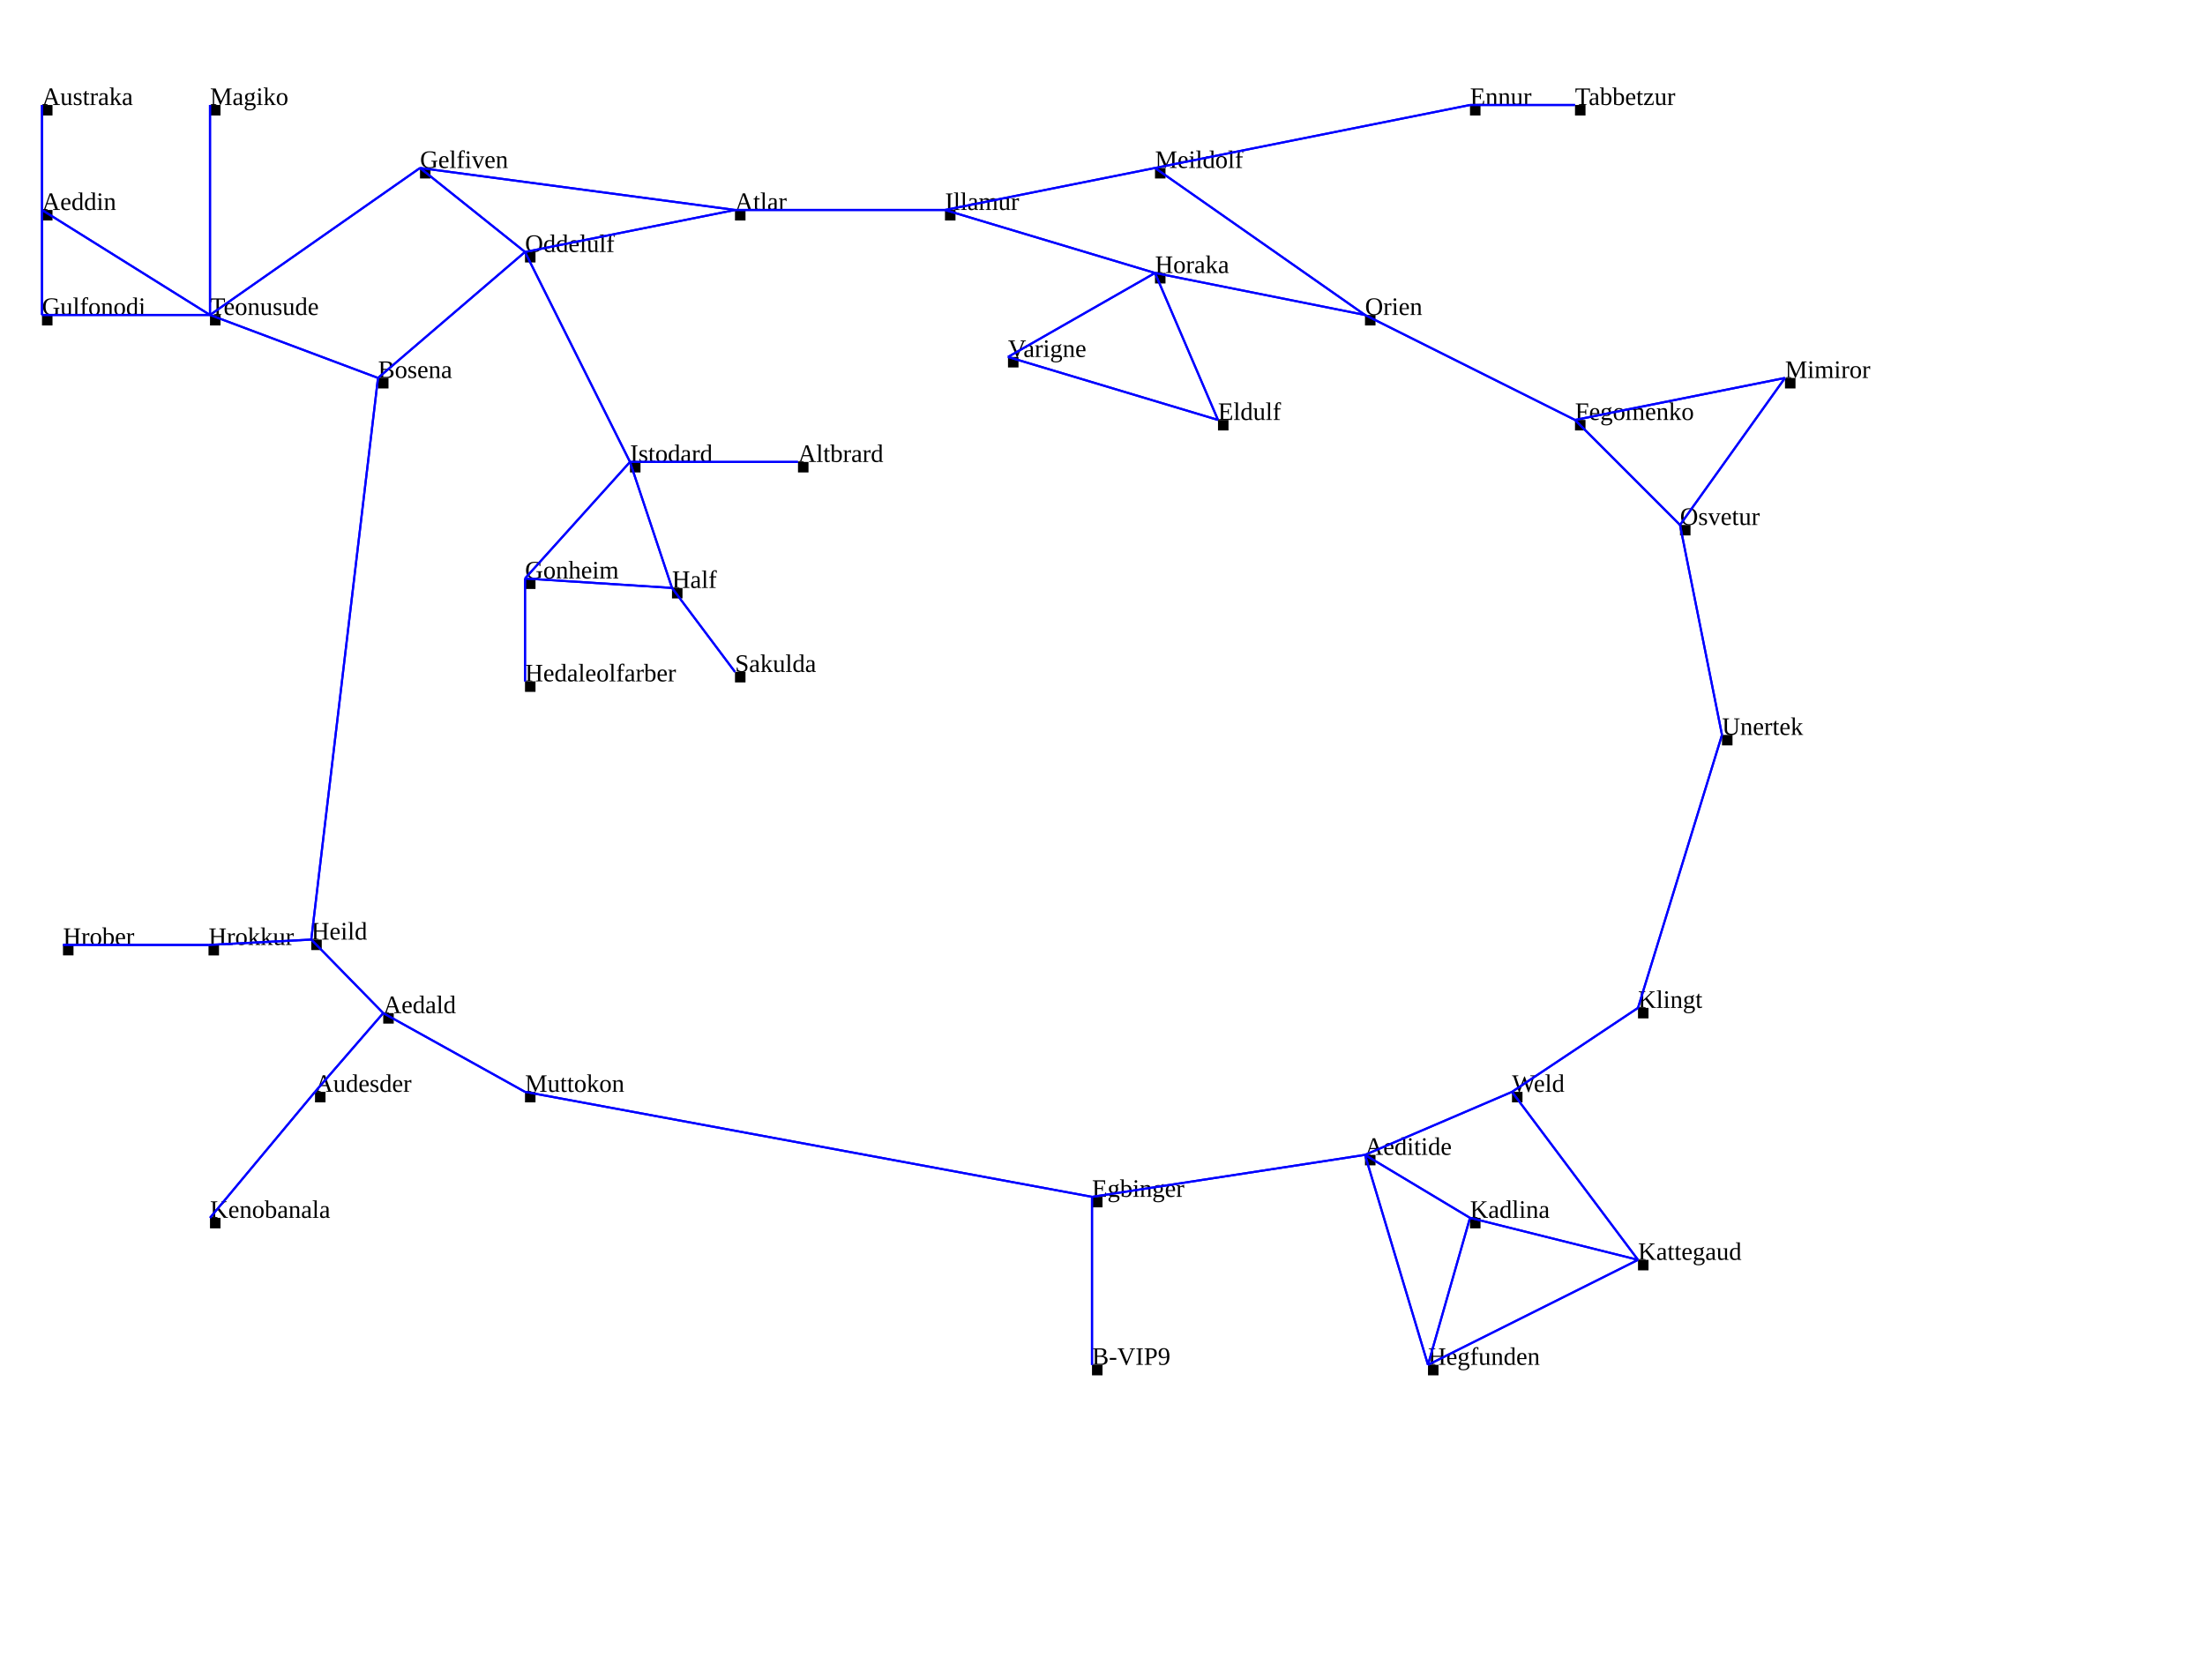
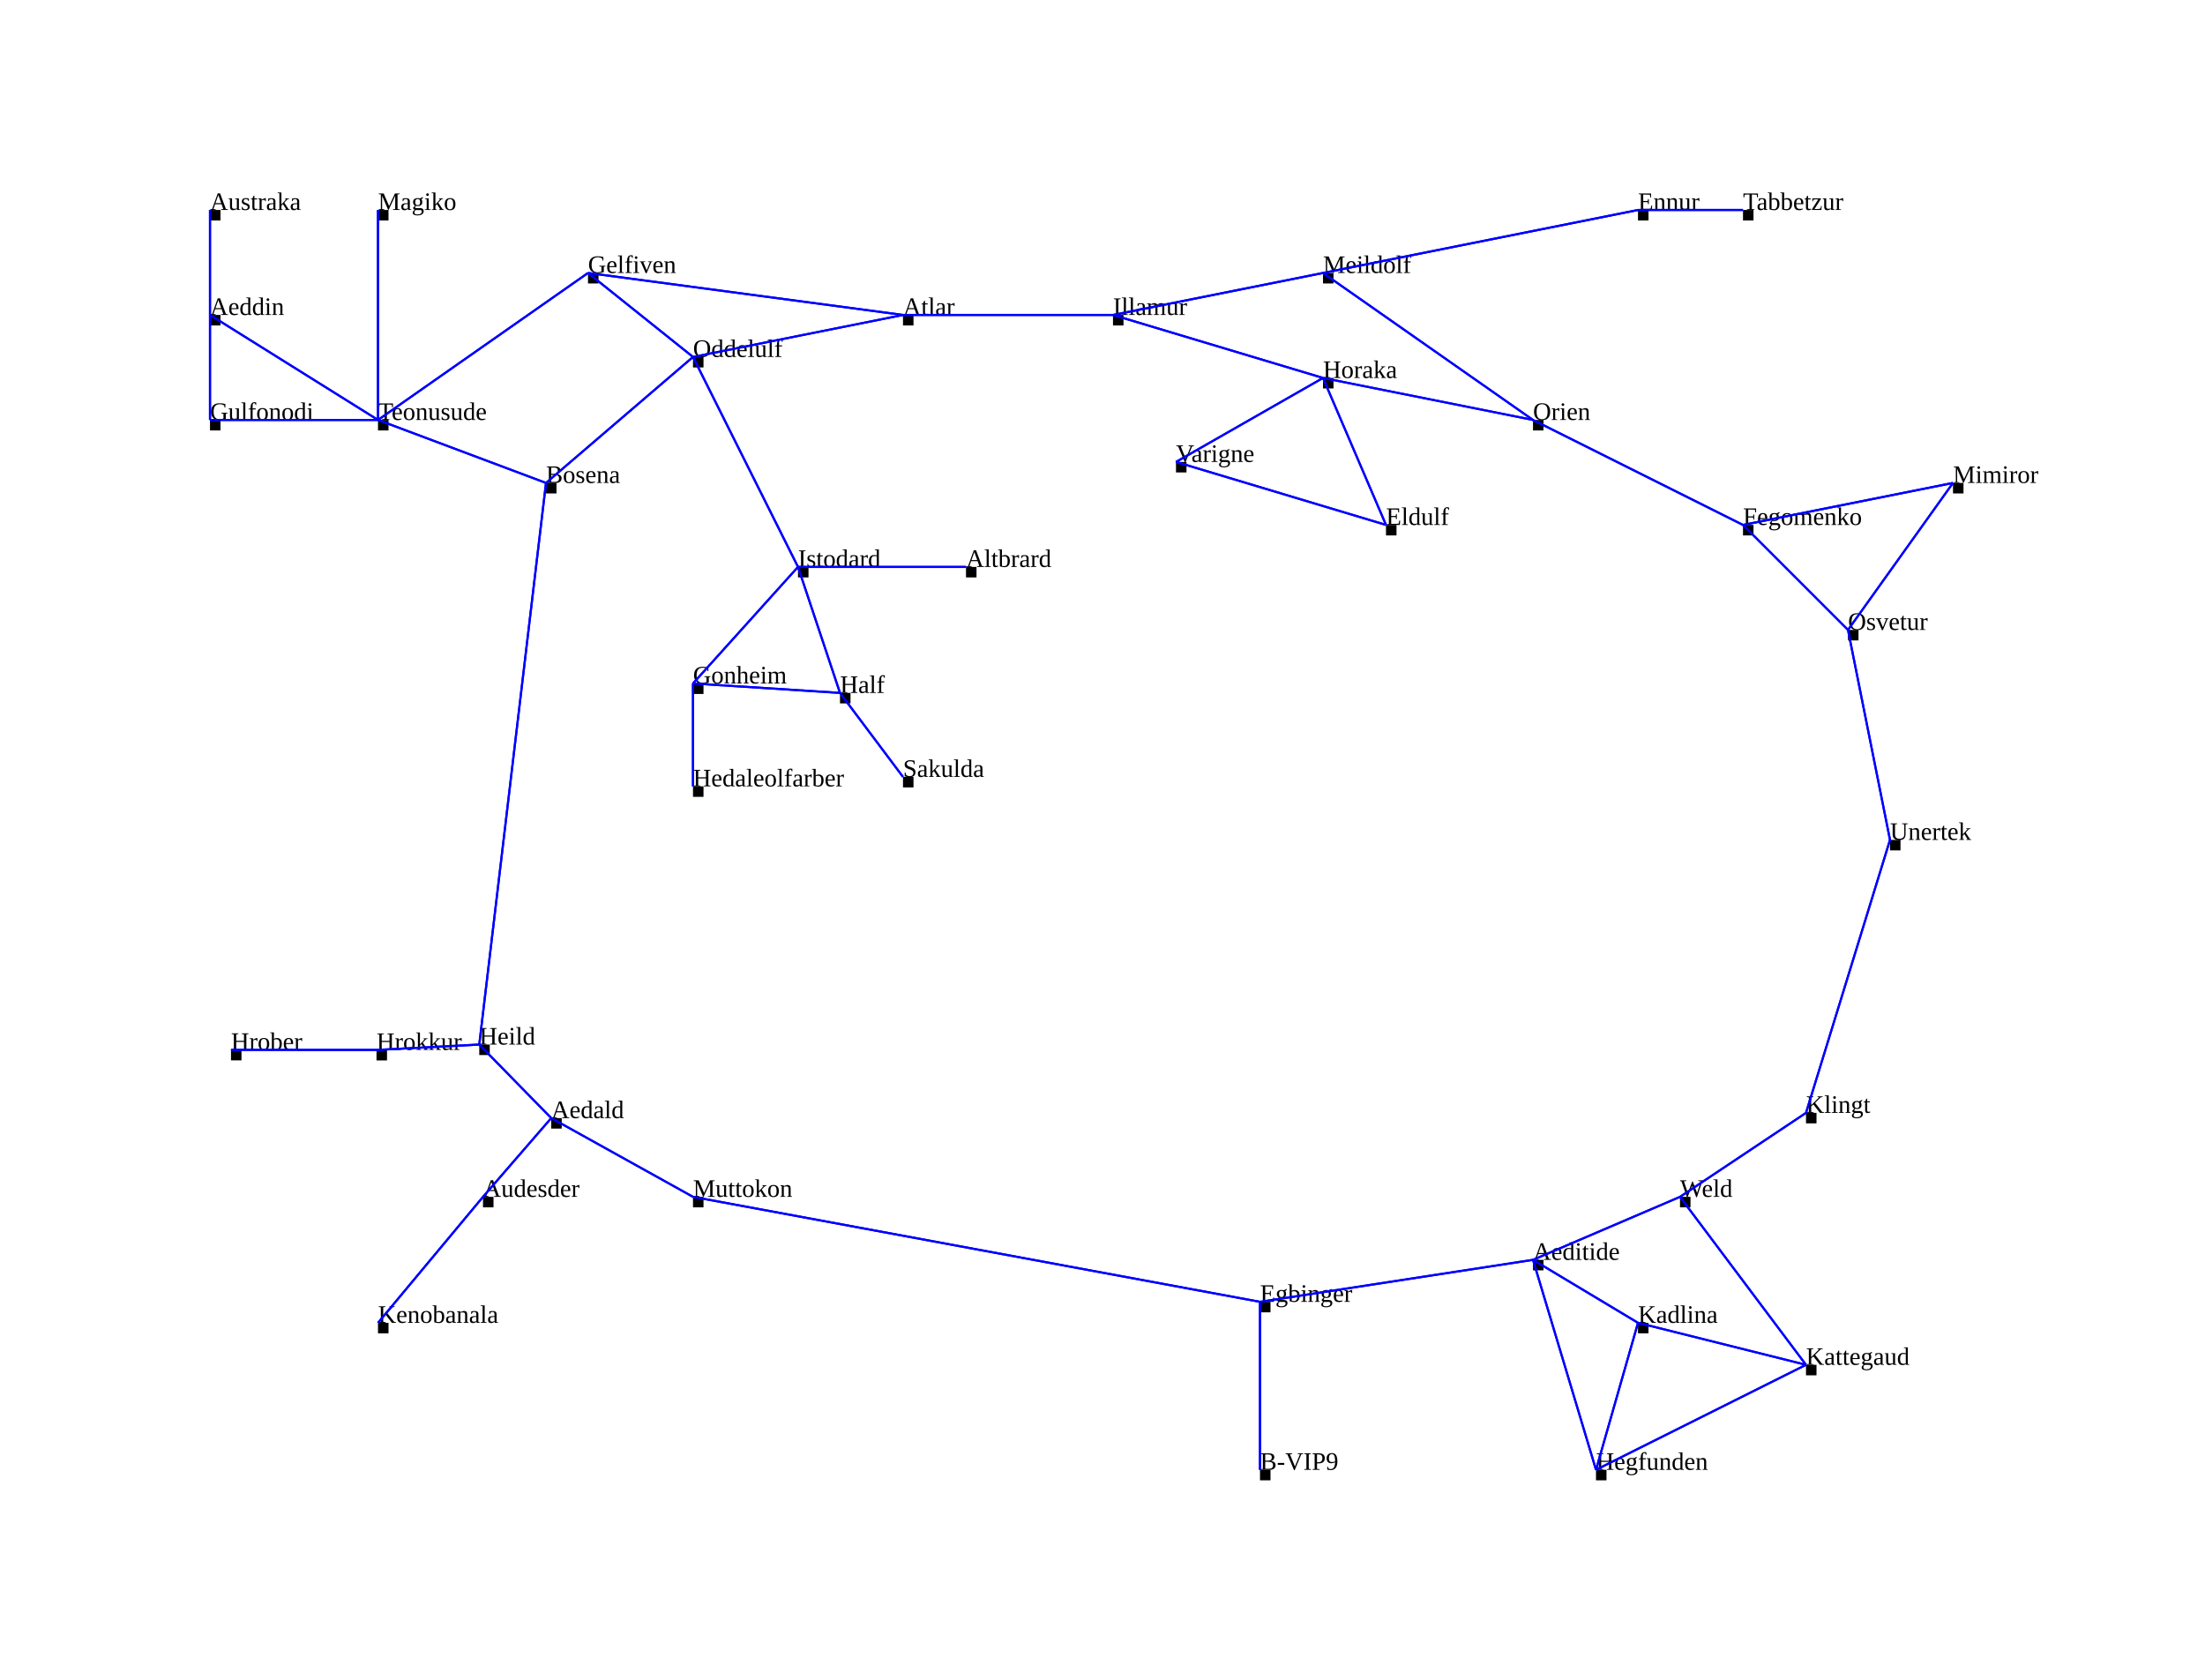
- <svg xmlns="http://www.w3.org/2000/svg" width="1050.00" id="20113" height="800.00">
-   <rect height="5.00" width="5.00" Name="Aeddin" ID="30002383" y="100.00" id="20114" Region="Molden Heath" Type="system" x="20.00" />
-   <text id="20115" x="20.00" y="100.00">Aeddin</text>
-   <rect height="5.00" width="5.00" Name="Gulfonodi" ID="30002384" y="150.00" id="20117" Region="Molden Heath" Type="system" x="20.00" />
-   <text id="20118" x="20.00" y="150.00">Gulfonodi</text>
-   <rect height="5.00" width="5.00" Name="Hrober" ID="30002392" y="450.00" id="20120" Region="Molden Heath" Type="system" x="30.00" />
-   <text id="20121" x="30.00" y="450.00">Hrober</text>
-   <rect height="5.00" width="5.00" Name="Hrokkur" ID="30002391" y="450.03" id="20123" Region="Molden Heath" Type="system" x="99.29" />
-   <text id="20124" x="99.29" y="450.03">Hrokkur</text>
-   <rect height="5.00" width="5.00" Name="Teonusude" ID="30002385" y="150.00" id="20126" Region="Molden Heath" Type="system" x="100.00" />
-   <text id="20127" x="100.00" y="150.00">Teonusude</text>
-   <rect height="5.00" width="5.00" Name="Heild" ID="30002390" y="447.47" id="20129" Region="Molden Heath" Type="system" x="148.22" />
-   <text id="20130" x="148.22" y="447.47">Heild</text>
-   <rect height="5.00" width="5.00" Name="Audesder" ID="30002395" y="520.00" id="20132" Region="Molden Heath" Type="system" x="150.00" />
-   <text id="20133" x="150.00" y="520.00">Audesder</text>
-   <rect height="5.00" width="5.00" Name="Bosena" ID="30002387" y="180.00" id="20135" Region="Molden Heath" Type="system" x="180.00" />
-   <text id="20136" x="180.00" y="180.00">Bosena</text>
-   <rect height="5.00" width="5.00" Name="Aedald" ID="30002393" y="482.49" id="20138" Region="Molden Heath" Type="system" x="182.49" />
-   <text id="20139" x="182.49" y="482.49">Aedald</text>
-   <rect height="5.00" width="5.00" Name="Gelfiven" ID="30002386" y="80.00" id="20141" Region="Molden Heath" Type="system" x="200.00" />
-   <text id="20142" x="200.00" y="80.00">Gelfiven</text>
-   <rect height="5.00" width="5.00" Name="Oddelulf" ID="30002388" y="120.00" id="20144" Region="Molden Heath" Type="system" x="250.00" />
-   <text id="20145" x="250.00" y="120.00">Oddelulf</text>
-   <rect height="5.00" width="5.00" Name="Muttokon" ID="30002394" y="520.00" id="20147" Region="Molden Heath" Type="system" x="250.00" />
-   <text id="20148" x="250.00" y="520.00">Muttokon</text>
-   <rect height="5.00" width="5.00" Name="Gonheim" ID="30002403" y="275.50" id="20150" Region="Molden Heath" Type="system" x="250.00" />
-   <text id="20151" x="250.00" y="275.50">Gonheim</text>
-   <rect height="5.00" width="5.00" Name="Hedaleolfarber" ID="30002406" y="324.50" id="20153" Region="Molden Heath" Type="system" x="250.00" />
-   <text id="20154" x="250.00" y="324.50">Hedaleolfarber</text>
-   <rect height="5.00" width="5.00" Name="Istodard" ID="30002402" y="220.00" id="20156" Region="Molden Heath" Type="system" x="300.00" />
-   <text id="20157" x="300.00" y="220.00">Istodard</text>
-   <rect height="5.00" width="5.00" Name="Half" ID="30002404" y="280.00" id="20159" Region="Molden Heath" Type="system" x="320.00" />
-   <text id="20160" x="320.00" y="280.00">Half</text>
-   <rect height="5.00" width="5.00" Name="Sakulda" ID="30002405" y="320.00" id="20162" Region="Molden Heath" Type="system" x="350.00" />
-   <text id="20163" x="350.00" y="320.00">Sakulda</text>
-   <rect height="5.00" width="5.00" Name="Atlar" ID="30002389" y="100.00" id="20165" Region="Molden Heath" Type="system" x="350.00" />
-   <text id="20166" x="350.00" y="100.00">Atlar</text>
-   <rect height="5.00" width="5.00" Name="Altbrard" ID="30002407" y="220.00" id="20168" Region="Molden Heath" Type="system" x="380.00" />
-   <text id="20169" x="380.00" y="220.00">Altbrard</text>
-   <rect height="5.00" width="5.00" Name="Illamur" ID="30002396" y="100.00" id="20171" Region="Molden Heath" Type="system" x="450.00" />
-   <text id="20172" x="450.00" y="100.00">Illamur</text>
-   <rect height="5.00" width="5.00" Name="Varigne" ID="30002400" y="170.00" id="20174" Region="Molden Heath" Type="system" x="480.00" />
-   <text id="20175" x="480.00" y="170.00">Varigne</text>
-   <rect height="5.00" width="5.00" Name="Horaka" ID="30002397" y="130.00" id="20177" Region="Molden Heath" Type="system" x="550.00" />
-   <text id="20178" x="550.00" y="130.00">Horaka</text>
-   <rect height="5.00" width="5.00" Name="Eldulf" ID="30002398" y="200.00" id="20180" Region="Molden Heath" Type="system" x="580.00" />
-   <text id="20181" x="580.00" y="200.00">Eldulf</text>
-   <rect height="5.00" width="5.00" Name="Egbinger" ID="30002420" y="570.00" id="20183" Region="Molden Heath" Type="system" x="520.00" />
-   <text id="20184" x="520.00" y="570.00">Egbinger</text>
-   <rect height="5.00" width="5.00" Name="Meildolf" ID="30002401" y="80.00" id="20186" Region="Molden Heath" Type="system" x="550.00" />
-   <text id="20187" x="550.00" y="80.00">Meildolf</text>
-   <rect height="5.00" width="5.00" Name="Orien" ID="30002399" y="150.00" id="20189" Region="Molden Heath" Type="system" x="650.00" />
-   <text id="20190" x="650.00" y="150.00">Orien</text>
-   <rect height="5.00" width="5.00" Name="Aeditide" ID="30002419" y="550.00" id="20192" Region="Molden Heath" Type="system" x="650.00" />
-   <text id="20193" x="650.00" y="550.00">Aeditide</text>
-   <rect height="5.00" width="5.00" Name="Hegfunden" ID="30002418" y="650.00" id="20195" Region="Molden Heath" Type="system" x="680.00" />
-   <text id="20196" x="680.00" y="650.00">Hegfunden</text>
-   <rect height="5.00" width="5.00" Name="Ennur" ID="30002412" y="50.00" id="20198" Region="Molden Heath" Type="system" x="700.00" />
-   <text id="20199" x="700.00" y="50.00">Ennur</text>
-   <rect height="5.00" width="5.00" Name="Kadlina" ID="30002417" y="580.00" id="20201" Region="Molden Heath" Type="system" x="700.00" />
-   <text id="20202" x="700.00" y="580.00">Kadlina</text>
-   <rect height="5.00" width="5.00" Name="Weld" ID="30002415" y="520.00" id="20204" Region="Molden Heath" Type="system" x="720.00" />
-   <text id="20205" x="720.00" y="520.00">Weld</text>
-   <rect height="5.00" width="5.00" Name="Fegomenko" ID="30002408" y="200.00" id="20207" Region="Molden Heath" Type="system" x="750.00" />
-   <text id="20208" x="750.00" y="200.00">Fegomenko</text>
-   <rect height="5.00" width="5.00" Name="Klingt" ID="30002414" y="480.00" id="20210" Region="Molden Heath" Type="system" x="780.00" />
-   <text id="20211" x="780.00" y="480.00">Klingt</text>
-   <rect height="5.00" width="5.00" Name="Kattegaud" ID="30002416" y="600.00" id="20213" Region="Molden Heath" Type="system" x="780.00" />
-   <text id="20214" x="780.00" y="600.00">Kattegaud</text>
-   <rect height="5.00" width="5.00" Name="Osvetur" ID="30002409" y="250.00" id="20216" Region="Molden Heath" Type="system" x="800.00" />
-   <text id="20217" x="800.00" y="250.00">Osvetur</text>
-   <rect height="5.00" width="5.00" Name="Unertek" ID="30002413" y="350.00" id="20219" Region="Molden Heath" Type="system" x="820.00" />
-   <text id="20220" x="820.00" y="350.00">Unertek</text>
-   <rect height="5.00" width="5.00" Name="Mimiror" ID="30002410" y="180.00" id="20222" Region="Molden Heath" Type="system" x="850.00" />
-   <text id="20223" x="850.00" y="180.00">Mimiror</text>
-   <rect height="5.00" width="5.00" Name="Austraka" ID="30002523" y="50.00" id="20225" Region="Heimatar" Type="system" x="20.00" />
-   <text id="20226" x="20.00" y="50.00">Austraka</text>
-   <rect height="5.00" width="5.00" Name="Magiko" ID="30002570" y="50.00" id="20228" Region="Heimatar" Type="system" x="100.00" />
-   <text id="20229" x="100.00" y="50.00">Magiko</text>
-   <rect height="5.00" width="5.00" Name="Kenobanala" ID="30000116" y="580.00" id="20231" Region="Derelik" Type="system" x="100.00" />
-   <text id="20232" x="100.00" y="580.00">Kenobanala</text>
-   <rect height="5.00" width="5.00" Name="B-VIP9" ID="30000970" y="650.00" id="20234" Region="Great Wildlands" Type="system" x="520.00" />
-   <text id="20235" x="520.00" y="650.00">B-VIP9</text>
-   <rect height="5.00" width="5.00" Name="Tabbetzur" ID="30003465" y="50.00" id="20237" Region="Metropolis" Type="system" x="750.00" />
-   <text id="20238" x="750.00" y="50.00">Tabbetzur</text>
-   <line y2="150.00" id="20240" y1="100.00" style="stroke:blue;fill:blue;" x1="20.00" x2="20.00" />
-   <line y2="150.00" id="20241" y1="100.00" style="stroke:blue;fill:blue;" x1="20.00" x2="100.00" />
-   <line y2="50.00" id="20242" y1="100.00" style="stroke:blue;fill:blue;" x1="20.00" x2="20.00" />
-   <line y2="100.00" id="20243" y1="150.00" style="stroke:blue;fill:blue;" x1="20.00" x2="20.00" />
-   <line y2="150.00" id="20244" y1="150.00" style="stroke:blue;fill:blue;" x1="20.00" x2="100.00" />
-   <line y2="450.03" id="20245" y1="450.00" style="stroke:blue;fill:blue;" x1="30.00" x2="99.29" />
-   <line y2="447.47" id="20246" y1="450.03" style="stroke:blue;fill:blue;" x1="99.29" x2="148.22" />
-   <line y2="450.00" id="20247" y1="450.03" style="stroke:blue;fill:blue;" x1="99.29" x2="30.00" />
-   <line y2="100.00" id="20248" y1="150.00" style="stroke:blue;fill:blue;" x1="100.00" x2="20.00" />
-   <line y2="150.00" id="20249" y1="150.00" style="stroke:blue;fill:blue;" x1="100.00" x2="20.00" />
-   <line y2="80.00" id="20250" y1="150.00" style="stroke:blue;fill:blue;" x1="100.00" x2="200.00" />
-   <line y2="180.00" id="20251" y1="150.00" style="stroke:blue;fill:blue;" x1="100.00" x2="180.00" />
-   <line y2="50.00" id="20252" y1="150.00" style="stroke:blue;fill:blue;" x1="100.00" x2="100.00" />
-   <line y2="180.00" id="20253" y1="447.47" style="stroke:blue;fill:blue;" x1="148.22" x2="180.00" />
-   <line y2="450.03" id="20254" y1="447.47" style="stroke:blue;fill:blue;" x1="148.22" x2="99.29" />
-   <line y2="482.49" id="20255" y1="447.47" style="stroke:blue;fill:blue;" x1="148.22" x2="182.49" />
-   <line y2="580.00" id="20256" y1="520.00" style="stroke:blue;fill:blue;" x1="150.00" x2="100.00" />
-   <line y2="482.49" id="20257" y1="520.00" style="stroke:blue;fill:blue;" x1="150.00" x2="182.49" />
-   <line y2="150.00" id="20258" y1="180.00" style="stroke:blue;fill:blue;" x1="180.00" x2="100.00" />
-   <line y2="120.00" id="20259" y1="180.00" style="stroke:blue;fill:blue;" x1="180.00" x2="250.00" />
-   <line y2="447.47" id="20260" y1="180.00" style="stroke:blue;fill:blue;" x1="180.00" x2="148.22" />
-   <line y2="447.47" id="20261" y1="482.49" style="stroke:blue;fill:blue;" x1="182.49" x2="148.22" />
-   <line y2="520.00" id="20262" y1="482.49" style="stroke:blue;fill:blue;" x1="182.49" x2="250.00" />
-   <line y2="520.00" id="20263" y1="482.49" style="stroke:blue;fill:blue;" x1="182.49" x2="150.00" />
-   <line y2="150.00" id="20264" y1="80.00" style="stroke:blue;fill:blue;" x1="200.00" x2="100.00" />
-   <line y2="120.00" id="20265" y1="80.00" style="stroke:blue;fill:blue;" x1="200.00" x2="250.00" />
-   <line y2="100.00" id="20266" y1="80.00" style="stroke:blue;fill:blue;" x1="200.00" x2="350.00" />
-   <line y2="80.00" id="20267" y1="120.00" style="stroke:blue;fill:blue;" x1="250.00" x2="200.00" />
-   <line y2="180.00" id="20268" y1="120.00" style="stroke:blue;fill:blue;" x1="250.00" x2="180.00" />
-   <line y2="100.00" id="20269" y1="120.00" style="stroke:blue;fill:blue;" x1="250.00" x2="350.00" />
-   <line y2="220.00" id="20270" y1="120.00" style="stroke:blue;fill:blue;" x1="250.00" x2="300.00" />
-   <line y2="482.49" id="20271" y1="520.00" style="stroke:blue;fill:blue;" x1="250.00" x2="182.49" />
-   <line y2="570.00" id="20272" y1="520.00" style="stroke:blue;fill:blue;" x1="250.00" x2="520.00" />
-   <line y2="220.00" id="20273" y1="275.50" style="stroke:blue;fill:blue;" x1="250.00" x2="300.00" />
-   <line y2="280.00" id="20274" y1="275.50" style="stroke:blue;fill:blue;" x1="250.00" x2="320.00" />
-   <line y2="324.50" id="20275" y1="275.50" style="stroke:blue;fill:blue;" x1="250.00" x2="250.00" />
-   <line y2="275.50" id="20276" y1="324.50" style="stroke:blue;fill:blue;" x1="250.00" x2="250.00" />
-   <line y2="120.00" id="20277" y1="220.00" style="stroke:blue;fill:blue;" x1="300.00" x2="250.00" />
-   <line y2="275.50" id="20278" y1="220.00" style="stroke:blue;fill:blue;" x1="300.00" x2="250.00" />
-   <line y2="280.00" id="20279" y1="220.00" style="stroke:blue;fill:blue;" x1="300.00" x2="320.00" />
-   <line y2="220.00" id="20280" y1="220.00" style="stroke:blue;fill:blue;" x1="300.00" x2="380.00" />
-   <line y2="220.00" id="20281" y1="280.00" style="stroke:blue;fill:blue;" x1="320.00" x2="300.00" />
-   <line y2="275.50" id="20282" y1="280.00" style="stroke:blue;fill:blue;" x1="320.00" x2="250.00" />
-   <line y2="320.00" id="20283" y1="280.00" style="stroke:blue;fill:blue;" x1="320.00" x2="350.00" />
-   <line y2="280.00" id="20284" y1="320.00" style="stroke:blue;fill:blue;" x1="350.00" x2="320.00" />
-   <line y2="80.00" id="20285" y1="100.00" style="stroke:blue;fill:blue;" x1="350.00" x2="200.00" />
-   <line y2="120.00" id="20286" y1="100.00" style="stroke:blue;fill:blue;" x1="350.00" x2="250.00" />
-   <line y2="100.00" id="20287" y1="100.00" style="stroke:blue;fill:blue;" x1="350.00" x2="450.00" />
-   <line y2="220.00" id="20288" y1="220.00" style="stroke:blue;fill:blue;" x1="380.00" x2="300.00" />
-   <line y2="100.00" id="20289" y1="100.00" style="stroke:blue;fill:blue;" x1="450.00" x2="350.00" />
-   <line y2="130.00" id="20290" y1="100.00" style="stroke:blue;fill:blue;" x1="450.00" x2="550.00" />
-   <line y2="80.00" id="20291" y1="100.00" style="stroke:blue;fill:blue;" x1="450.00" x2="550.00" />
-   <line y2="130.00" id="20292" y1="170.00" style="stroke:blue;fill:blue;" x1="480.00" x2="550.00" />
-   <line y2="200.00" id="20293" y1="170.00" style="stroke:blue;fill:blue;" x1="480.00" x2="580.00" />
-   <line y2="100.00" id="20294" y1="130.00" style="stroke:blue;fill:blue;" x1="550.00" x2="450.00" />
-   <line y2="200.00" id="20295" y1="130.00" style="stroke:blue;fill:blue;" x1="550.00" x2="580.00" />
-   <line y2="150.00" id="20296" y1="130.00" style="stroke:blue;fill:blue;" x1="550.00" x2="650.00" />
-   <line y2="170.00" id="20297" y1="130.00" style="stroke:blue;fill:blue;" x1="550.00" x2="480.00" />
-   <line y2="130.00" id="20298" y1="200.00" style="stroke:blue;fill:blue;" x1="580.00" x2="550.00" />
-   <line y2="170.00" id="20299" y1="200.00" style="stroke:blue;fill:blue;" x1="580.00" x2="480.00" />
-   <line y2="650.00" id="20300" y1="570.00" style="stroke:blue;fill:blue;" x1="520.00" x2="520.00" />
-   <line y2="520.00" id="20301" y1="570.00" style="stroke:blue;fill:blue;" x1="520.00" x2="250.00" />
-   <line y2="550.00" id="20302" y1="570.00" style="stroke:blue;fill:blue;" x1="520.00" x2="650.00" />
-   <line y2="100.00" id="20303" y1="80.00" style="stroke:blue;fill:blue;" x1="550.00" x2="450.00" />
-   <line y2="150.00" id="20304" y1="80.00" style="stroke:blue;fill:blue;" x1="550.00" x2="650.00" />
-   <line y2="50.00" id="20305" y1="80.00" style="stroke:blue;fill:blue;" x1="550.00" x2="700.00" />
-   <line y2="130.00" id="20306" y1="150.00" style="stroke:blue;fill:blue;" x1="650.00" x2="550.00" />
-   <line y2="80.00" id="20307" y1="150.00" style="stroke:blue;fill:blue;" x1="650.00" x2="550.00" />
-   <line y2="200.00" id="20308" y1="150.00" style="stroke:blue;fill:blue;" x1="650.00" x2="750.00" />
-   <line y2="520.00" id="20309" y1="550.00" style="stroke:blue;fill:blue;" x1="650.00" x2="720.00" />
-   <line y2="580.00" id="20310" y1="550.00" style="stroke:blue;fill:blue;" x1="650.00" x2="700.00" />
-   <line y2="650.00" id="20311" y1="550.00" style="stroke:blue;fill:blue;" x1="650.00" x2="680.00" />
-   <line y2="570.00" id="20312" y1="550.00" style="stroke:blue;fill:blue;" x1="650.00" x2="520.00" />
-   <line y2="600.00" id="20313" y1="650.00" style="stroke:blue;fill:blue;" x1="680.00" x2="780.00" />
-   <line y2="580.00" id="20314" y1="650.00" style="stroke:blue;fill:blue;" x1="680.00" x2="700.00" />
-   <line y2="550.00" id="20315" y1="650.00" style="stroke:blue;fill:blue;" x1="680.00" x2="650.00" />
-   <line y2="80.00" id="20316" y1="50.00" style="stroke:blue;fill:blue;" x1="700.00" x2="550.00" />
-   <line y2="50.00" id="20317" y1="50.00" style="stroke:blue;fill:blue;" x1="700.00" x2="750.00" />
-   <line y2="600.00" id="20318" y1="580.00" style="stroke:blue;fill:blue;" x1="700.00" x2="780.00" />
-   <line y2="650.00" id="20319" y1="580.00" style="stroke:blue;fill:blue;" x1="700.00" x2="680.00" />
-   <line y2="550.00" id="20320" y1="580.00" style="stroke:blue;fill:blue;" x1="700.00" x2="650.00" />
-   <line y2="480.00" id="20321" y1="520.00" style="stroke:blue;fill:blue;" x1="720.00" x2="780.00" />
-   <line y2="600.00" id="20322" y1="520.00" style="stroke:blue;fill:blue;" x1="720.00" x2="780.00" />
-   <line y2="550.00" id="20323" y1="520.00" style="stroke:blue;fill:blue;" x1="720.00" x2="650.00" />
-   <line y2="150.00" id="20324" y1="200.00" style="stroke:blue;fill:blue;" x1="750.00" x2="650.00" />
-   <line y2="250.00" id="20325" y1="200.00" style="stroke:blue;fill:blue;" x1="750.00" x2="800.00" />
-   <line y2="180.00" id="20326" y1="200.00" style="stroke:blue;fill:blue;" x1="750.00" x2="850.00" />
-   <line y2="350.00" id="20327" y1="480.00" style="stroke:blue;fill:blue;" x1="780.00" x2="820.00" />
-   <line y2="520.00" id="20328" y1="480.00" style="stroke:blue;fill:blue;" x1="780.00" x2="720.00" />
-   <line y2="520.00" id="20329" y1="600.00" style="stroke:blue;fill:blue;" x1="780.00" x2="720.00" />
-   <line y2="580.00" id="20330" y1="600.00" style="stroke:blue;fill:blue;" x1="780.00" x2="700.00" />
-   <line y2="650.00" id="20331" y1="600.00" style="stroke:blue;fill:blue;" x1="780.00" x2="680.00" />
-   <line y2="200.00" id="20332" y1="250.00" style="stroke:blue;fill:blue;" x1="800.00" x2="750.00" />
-   <line y2="180.00" id="20333" y1="250.00" style="stroke:blue;fill:blue;" x1="800.00" x2="850.00" />
-   <line y2="350.00" id="20334" y1="250.00" style="stroke:blue;fill:blue;" x1="800.00" x2="820.00" />
-   <line y2="250.00" id="20335" y1="350.00" style="stroke:blue;fill:blue;" x1="820.00" x2="800.00" />
-   <line y2="480.00" id="20336" y1="350.00" style="stroke:blue;fill:blue;" x1="820.00" x2="780.00" />
-   <line y2="200.00" id="20337" y1="180.00" style="stroke:blue;fill:blue;" x1="850.00" x2="750.00" />
-   <line y2="250.00" id="20338" y1="180.00" style="stroke:blue;fill:blue;" x1="850.00" x2="800.00" />
-   <line y2="100.00" id="20339" y1="50.00" style="stroke:blue;fill:blue;" x1="20.00" x2="20.00" />
-   <line y2="150.00" id="20340" y1="50.00" style="stroke:blue;fill:blue;" x1="100.00" x2="100.00" />
-   <line y2="520.00" id="20341" y1="580.00" style="stroke:blue;fill:blue;" x1="100.00" x2="150.00" />
-   <line y2="570.00" id="20342" y1="650.00" style="stroke:blue;fill:blue;" x1="520.00" x2="520.00" />
-   <line y2="50.00" id="20343" y1="50.00" style="stroke:blue;fill:blue;" x1="750.00" x2="700.00" />
+ <svg xmlns="http://www.w3.org/2000/svg" id="20113" height="800.00" width="1050.00">
+   <rect Type="system" x="100.00" id="20114" ID="30002383" Region="Molden Heath" width="5.00" height="5.00" Name="Aeddin" y="150.00" />
+   <text id="20115" y="150.00" x="100.00">Aeddin</text>
+   <rect Type="system" x="100.00" id="20117" ID="30002384" Region="Molden Heath" width="5.00" height="5.00" Name="Gulfonodi" y="200.00" />
+   <text id="20118" y="200.00" x="100.00">Gulfonodi</text>
+   <rect Type="system" x="110.00" id="20120" ID="30002392" Region="Molden Heath" width="5.00" height="5.00" Name="Hrober" y="500.00" />
+   <text id="20121" y="500.00" x="110.00">Hrober</text>
+   <rect Type="system" x="179.29" id="20123" ID="30002391" Region="Molden Heath" width="5.00" height="5.00" Name="Hrokkur" y="500.03" />
+   <text id="20124" y="500.03" x="179.29">Hrokkur</text>
+   <rect Type="system" x="180.00" id="20126" ID="30002385" Region="Molden Heath" width="5.00" height="5.00" Name="Teonusude" y="200.00" />
+   <text id="20127" y="200.00" x="180.00">Teonusude</text>
+   <rect Type="system" x="228.22" id="20129" ID="30002390" Region="Molden Heath" width="5.00" height="5.00" Name="Heild" y="497.47" />
+   <text id="20130" y="497.47" x="228.22">Heild</text>
+   <rect Type="system" x="230.00" id="20132" ID="30002395" Region="Molden Heath" width="5.00" height="5.00" Name="Audesder" y="570.00" />
+   <text id="20133" y="570.00" x="230.00">Audesder</text>
+   <rect Type="system" x="260.00" id="20135" ID="30002387" Region="Molden Heath" width="5.00" height="5.00" Name="Bosena" y="230.00" />
+   <text id="20136" y="230.00" x="260.00">Bosena</text>
+   <rect Type="system" x="262.49" id="20138" ID="30002393" Region="Molden Heath" width="5.00" height="5.00" Name="Aedald" y="532.49" />
+   <text id="20139" y="532.49" x="262.49">Aedald</text>
+   <rect Type="system" x="280.00" id="20141" ID="30002386" Region="Molden Heath" width="5.00" height="5.00" Name="Gelfiven" y="130.00" />
+   <text id="20142" y="130.00" x="280.00">Gelfiven</text>
+   <rect Type="system" x="330.00" id="20144" ID="30002388" Region="Molden Heath" width="5.00" height="5.00" Name="Oddelulf" y="170.00" />
+   <text id="20145" y="170.00" x="330.00">Oddelulf</text>
+   <rect Type="system" x="330.00" id="20147" ID="30002394" Region="Molden Heath" width="5.00" height="5.00" Name="Muttokon" y="570.00" />
+   <text id="20148" y="570.00" x="330.00">Muttokon</text>
+   <rect Type="system" x="330.00" id="20150" ID="30002403" Region="Molden Heath" width="5.00" height="5.00" Name="Gonheim" y="325.50" />
+   <text id="20151" y="325.50" x="330.00">Gonheim</text>
+   <rect Type="system" x="330.00" id="20153" ID="30002406" Region="Molden Heath" width="5.00" height="5.00" Name="Hedaleolfarber" y="374.50" />
+   <text id="20154" y="374.50" x="330.00">Hedaleolfarber</text>
+   <rect Type="system" x="380.00" id="20156" ID="30002402" Region="Molden Heath" width="5.00" height="5.00" Name="Istodard" y="270.00" />
+   <text id="20157" y="270.00" x="380.00">Istodard</text>
+   <rect Type="system" x="400.00" id="20159" ID="30002404" Region="Molden Heath" width="5.00" height="5.00" Name="Half" y="330.00" />
+   <text id="20160" y="330.00" x="400.00">Half</text>
+   <rect Type="system" x="430.00" id="20162" ID="30002405" Region="Molden Heath" width="5.00" height="5.00" Name="Sakulda" y="370.00" />
+   <text id="20163" y="370.00" x="430.00">Sakulda</text>
+   <rect Type="system" x="430.00" id="20165" ID="30002389" Region="Molden Heath" width="5.00" height="5.00" Name="Atlar" y="150.00" />
+   <text id="20166" y="150.00" x="430.00">Atlar</text>
+   <rect Type="system" x="460.00" id="20168" ID="30002407" Region="Molden Heath" width="5.00" height="5.00" Name="Altbrard" y="270.00" />
+   <text id="20169" y="270.00" x="460.00">Altbrard</text>
+   <rect Type="system" x="530.00" id="20171" ID="30002396" Region="Molden Heath" width="5.00" height="5.00" Name="Illamur" y="150.00" />
+   <text id="20172" y="150.00" x="530.00">Illamur</text>
+   <rect Type="system" x="560.00" id="20174" ID="30002400" Region="Molden Heath" width="5.00" height="5.00" Name="Varigne" y="220.00" />
+   <text id="20175" y="220.00" x="560.00">Varigne</text>
+   <rect Type="system" x="630.00" id="20177" ID="30002397" Region="Molden Heath" width="5.00" height="5.00" Name="Horaka" y="180.00" />
+   <text id="20178" y="180.00" x="630.00">Horaka</text>
+   <rect Type="system" x="660.00" id="20180" ID="30002398" Region="Molden Heath" width="5.00" height="5.00" Name="Eldulf" y="250.00" />
+   <text id="20181" y="250.00" x="660.00">Eldulf</text>
+   <rect Type="system" x="600.00" id="20183" ID="30002420" Region="Molden Heath" width="5.00" height="5.00" Name="Egbinger" y="620.00" />
+   <text id="20184" y="620.00" x="600.00">Egbinger</text>
+   <rect Type="system" x="630.00" id="20186" ID="30002401" Region="Molden Heath" width="5.00" height="5.00" Name="Meildolf" y="130.00" />
+   <text id="20187" y="130.00" x="630.00">Meildolf</text>
+   <rect Type="system" x="730.00" id="20189" ID="30002399" Region="Molden Heath" width="5.00" height="5.00" Name="Orien" y="200.00" />
+   <text id="20190" y="200.00" x="730.00">Orien</text>
+   <rect Type="system" x="730.00" id="20192" ID="30002419" Region="Molden Heath" width="5.00" height="5.00" Name="Aeditide" y="600.00" />
+   <text id="20193" y="600.00" x="730.00">Aeditide</text>
+   <rect Type="system" x="760.00" id="20195" ID="30002418" Region="Molden Heath" width="5.00" height="5.00" Name="Hegfunden" y="700.00" />
+   <text id="20196" y="700.00" x="760.00">Hegfunden</text>
+   <rect Type="system" x="780.00" id="20198" ID="30002412" Region="Molden Heath" width="5.00" height="5.00" Name="Ennur" y="100.00" />
+   <text id="20199" y="100.00" x="780.00">Ennur</text>
+   <rect Type="system" x="780.00" id="20201" ID="30002417" Region="Molden Heath" width="5.00" height="5.00" Name="Kadlina" y="630.00" />
+   <text id="20202" y="630.00" x="780.00">Kadlina</text>
+   <rect Type="system" x="800.00" id="20204" ID="30002415" Region="Molden Heath" width="5.00" height="5.00" Name="Weld" y="570.00" />
+   <text id="20205" y="570.00" x="800.00">Weld</text>
+   <rect Type="system" x="830.00" id="20207" ID="30002408" Region="Molden Heath" width="5.00" height="5.00" Name="Fegomenko" y="250.00" />
+   <text id="20208" y="250.00" x="830.00">Fegomenko</text>
+   <rect Type="system" x="860.00" id="20210" ID="30002414" Region="Molden Heath" width="5.00" height="5.00" Name="Klingt" y="530.00" />
+   <text id="20211" y="530.00" x="860.00">Klingt</text>
+   <rect Type="system" x="860.00" id="20213" ID="30002416" Region="Molden Heath" width="5.00" height="5.00" Name="Kattegaud" y="650.00" />
+   <text id="20214" y="650.00" x="860.00">Kattegaud</text>
+   <rect Type="system" x="880.00" id="20216" ID="30002409" Region="Molden Heath" width="5.00" height="5.00" Name="Osvetur" y="300.00" />
+   <text id="20217" y="300.00" x="880.00">Osvetur</text>
+   <rect Type="system" x="900.00" id="20219" ID="30002413" Region="Molden Heath" width="5.00" height="5.00" Name="Unertek" y="400.00" />
+   <text id="20220" y="400.00" x="900.00">Unertek</text>
+   <rect Type="system" x="930.00" id="20222" ID="30002410" Region="Molden Heath" width="5.00" height="5.00" Name="Mimiror" y="230.00" />
+   <text id="20223" y="230.00" x="930.00">Mimiror</text>
+   <rect Type="system" x="100.00" id="20225" ID="30002523" Region="Heimatar" width="5.00" height="5.00" Name="Austraka" y="100.00" />
+   <text id="20226" y="100.00" x="100.00">Austraka</text>
+   <rect Type="system" x="180.00" id="20228" ID="30002570" Region="Heimatar" width="5.00" height="5.00" Name="Magiko" y="100.00" />
+   <text id="20229" y="100.00" x="180.00">Magiko</text>
+   <rect Type="system" x="180.00" id="20231" ID="30000116" Region="Derelik" width="5.00" height="5.00" Name="Kenobanala" y="630.00" />
+   <text id="20232" y="630.00" x="180.00">Kenobanala</text>
+   <rect Type="system" x="600.00" id="20234" ID="30000970" Region="Great Wildlands" width="5.00" height="5.00" Name="B-VIP9" y="700.00" />
+   <text id="20235" y="700.00" x="600.00">B-VIP9</text>
+   <rect Type="system" x="830.00" id="20237" ID="30003465" Region="Metropolis" width="5.00" height="5.00" Name="Tabbetzur" y="100.00" />
+   <text id="20238" y="100.00" x="830.00">Tabbetzur</text>
+   <line x2="100.00" y1="150.00" id="20240" style="stroke:blue;fill:blue;" y2="200.00" x1="100.00" />
+   <line x2="180.00" y1="150.00" id="20241" style="stroke:blue;fill:blue;" y2="200.00" x1="100.00" />
+   <line x2="100.00" y1="150.00" id="20242" style="stroke:blue;fill:blue;" y2="100.00" x1="100.00" />
+   <line x2="100.00" y1="200.00" id="20243" style="stroke:blue;fill:blue;" y2="150.00" x1="100.00" />
+   <line x2="180.00" y1="200.00" id="20244" style="stroke:blue;fill:blue;" y2="200.00" x1="100.00" />
+   <line x2="179.29" y1="500.00" id="20245" style="stroke:blue;fill:blue;" y2="500.03" x1="110.00" />
+   <line x2="228.22" y1="500.03" id="20246" style="stroke:blue;fill:blue;" y2="497.47" x1="179.29" />
+   <line x2="110.00" y1="500.03" id="20247" style="stroke:blue;fill:blue;" y2="500.00" x1="179.29" />
+   <line x2="100.00" y1="200.00" id="20248" style="stroke:blue;fill:blue;" y2="150.00" x1="180.00" />
+   <line x2="100.00" y1="200.00" id="20249" style="stroke:blue;fill:blue;" y2="200.00" x1="180.00" />
+   <line x2="280.00" y1="200.00" id="20250" style="stroke:blue;fill:blue;" y2="130.00" x1="180.00" />
+   <line x2="260.00" y1="200.00" id="20251" style="stroke:blue;fill:blue;" y2="230.00" x1="180.00" />
+   <line x2="180.00" y1="200.00" id="20252" style="stroke:blue;fill:blue;" y2="100.00" x1="180.00" />
+   <line x2="260.00" y1="497.47" id="20253" style="stroke:blue;fill:blue;" y2="230.00" x1="228.22" />
+   <line x2="179.29" y1="497.47" id="20254" style="stroke:blue;fill:blue;" y2="500.03" x1="228.22" />
+   <line x2="262.49" y1="497.47" id="20255" style="stroke:blue;fill:blue;" y2="532.49" x1="228.22" />
+   <line x2="180.00" y1="570.00" id="20256" style="stroke:blue;fill:blue;" y2="630.00" x1="230.00" />
+   <line x2="262.49" y1="570.00" id="20257" style="stroke:blue;fill:blue;" y2="532.49" x1="230.00" />
+   <line x2="180.00" y1="230.00" id="20258" style="stroke:blue;fill:blue;" y2="200.00" x1="260.00" />
+   <line x2="330.00" y1="230.00" id="20259" style="stroke:blue;fill:blue;" y2="170.00" x1="260.00" />
+   <line x2="228.22" y1="230.00" id="20260" style="stroke:blue;fill:blue;" y2="497.47" x1="260.00" />
+   <line x2="228.22" y1="532.49" id="20261" style="stroke:blue;fill:blue;" y2="497.47" x1="262.49" />
+   <line x2="330.00" y1="532.49" id="20262" style="stroke:blue;fill:blue;" y2="570.00" x1="262.49" />
+   <line x2="230.00" y1="532.49" id="20263" style="stroke:blue;fill:blue;" y2="570.00" x1="262.49" />
+   <line x2="180.00" y1="130.00" id="20264" style="stroke:blue;fill:blue;" y2="200.00" x1="280.00" />
+   <line x2="330.00" y1="130.00" id="20265" style="stroke:blue;fill:blue;" y2="170.00" x1="280.00" />
+   <line x2="430.00" y1="130.00" id="20266" style="stroke:blue;fill:blue;" y2="150.00" x1="280.00" />
+   <line x2="280.00" y1="170.00" id="20267" style="stroke:blue;fill:blue;" y2="130.00" x1="330.00" />
+   <line x2="260.00" y1="170.00" id="20268" style="stroke:blue;fill:blue;" y2="230.00" x1="330.00" />
+   <line x2="430.00" y1="170.00" id="20269" style="stroke:blue;fill:blue;" y2="150.00" x1="330.00" />
+   <line x2="380.00" y1="170.00" id="20270" style="stroke:blue;fill:blue;" y2="270.00" x1="330.00" />
+   <line x2="262.49" y1="570.00" id="20271" style="stroke:blue;fill:blue;" y2="532.49" x1="330.00" />
+   <line x2="600.00" y1="570.00" id="20272" style="stroke:blue;fill:blue;" y2="620.00" x1="330.00" />
+   <line x2="380.00" y1="325.50" id="20273" style="stroke:blue;fill:blue;" y2="270.00" x1="330.00" />
+   <line x2="400.00" y1="325.50" id="20274" style="stroke:blue;fill:blue;" y2="330.00" x1="330.00" />
+   <line x2="330.00" y1="325.50" id="20275" style="stroke:blue;fill:blue;" y2="374.50" x1="330.00" />
+   <line x2="330.00" y1="374.50" id="20276" style="stroke:blue;fill:blue;" y2="325.50" x1="330.00" />
+   <line x2="330.00" y1="270.00" id="20277" style="stroke:blue;fill:blue;" y2="170.00" x1="380.00" />
+   <line x2="330.00" y1="270.00" id="20278" style="stroke:blue;fill:blue;" y2="325.50" x1="380.00" />
+   <line x2="400.00" y1="270.00" id="20279" style="stroke:blue;fill:blue;" y2="330.00" x1="380.00" />
+   <line x2="460.00" y1="270.00" id="20280" style="stroke:blue;fill:blue;" y2="270.00" x1="380.00" />
+   <line x2="380.00" y1="330.00" id="20281" style="stroke:blue;fill:blue;" y2="270.00" x1="400.00" />
+   <line x2="330.00" y1="330.00" id="20282" style="stroke:blue;fill:blue;" y2="325.50" x1="400.00" />
+   <line x2="430.00" y1="330.00" id="20283" style="stroke:blue;fill:blue;" y2="370.00" x1="400.00" />
+   <line x2="400.00" y1="370.00" id="20284" style="stroke:blue;fill:blue;" y2="330.00" x1="430.00" />
+   <line x2="280.00" y1="150.00" id="20285" style="stroke:blue;fill:blue;" y2="130.00" x1="430.00" />
+   <line x2="330.00" y1="150.00" id="20286" style="stroke:blue;fill:blue;" y2="170.00" x1="430.00" />
+   <line x2="530.00" y1="150.00" id="20287" style="stroke:blue;fill:blue;" y2="150.00" x1="430.00" />
+   <line x2="380.00" y1="270.00" id="20288" style="stroke:blue;fill:blue;" y2="270.00" x1="460.00" />
+   <line x2="430.00" y1="150.00" id="20289" style="stroke:blue;fill:blue;" y2="150.00" x1="530.00" />
+   <line x2="630.00" y1="150.00" id="20290" style="stroke:blue;fill:blue;" y2="180.00" x1="530.00" />
+   <line x2="630.00" y1="150.00" id="20291" style="stroke:blue;fill:blue;" y2="130.00" x1="530.00" />
+   <line x2="630.00" y1="220.00" id="20292" style="stroke:blue;fill:blue;" y2="180.00" x1="560.00" />
+   <line x2="660.00" y1="220.00" id="20293" style="stroke:blue;fill:blue;" y2="250.00" x1="560.00" />
+   <line x2="530.00" y1="180.00" id="20294" style="stroke:blue;fill:blue;" y2="150.00" x1="630.00" />
+   <line x2="660.00" y1="180.00" id="20295" style="stroke:blue;fill:blue;" y2="250.00" x1="630.00" />
+   <line x2="730.00" y1="180.00" id="20296" style="stroke:blue;fill:blue;" y2="200.00" x1="630.00" />
+   <line x2="560.00" y1="180.00" id="20297" style="stroke:blue;fill:blue;" y2="220.00" x1="630.00" />
+   <line x2="630.00" y1="250.00" id="20298" style="stroke:blue;fill:blue;" y2="180.00" x1="660.00" />
+   <line x2="560.00" y1="250.00" id="20299" style="stroke:blue;fill:blue;" y2="220.00" x1="660.00" />
+   <line x2="600.00" y1="620.00" id="20300" style="stroke:blue;fill:blue;" y2="700.00" x1="600.00" />
+   <line x2="330.00" y1="620.00" id="20301" style="stroke:blue;fill:blue;" y2="570.00" x1="600.00" />
+   <line x2="730.00" y1="620.00" id="20302" style="stroke:blue;fill:blue;" y2="600.00" x1="600.00" />
+   <line x2="530.00" y1="130.00" id="20303" style="stroke:blue;fill:blue;" y2="150.00" x1="630.00" />
+   <line x2="730.00" y1="130.00" id="20304" style="stroke:blue;fill:blue;" y2="200.00" x1="630.00" />
+   <line x2="780.00" y1="130.00" id="20305" style="stroke:blue;fill:blue;" y2="100.00" x1="630.00" />
+   <line x2="630.00" y1="200.00" id="20306" style="stroke:blue;fill:blue;" y2="180.00" x1="730.00" />
+   <line x2="630.00" y1="200.00" id="20307" style="stroke:blue;fill:blue;" y2="130.00" x1="730.00" />
+   <line x2="830.00" y1="200.00" id="20308" style="stroke:blue;fill:blue;" y2="250.00" x1="730.00" />
+   <line x2="800.00" y1="600.00" id="20309" style="stroke:blue;fill:blue;" y2="570.00" x1="730.00" />
+   <line x2="780.00" y1="600.00" id="20310" style="stroke:blue;fill:blue;" y2="630.00" x1="730.00" />
+   <line x2="760.00" y1="600.00" id="20311" style="stroke:blue;fill:blue;" y2="700.00" x1="730.00" />
+   <line x2="600.00" y1="600.00" id="20312" style="stroke:blue;fill:blue;" y2="620.00" x1="730.00" />
+   <line x2="860.00" y1="700.00" id="20313" style="stroke:blue;fill:blue;" y2="650.00" x1="760.00" />
+   <line x2="780.00" y1="700.00" id="20314" style="stroke:blue;fill:blue;" y2="630.00" x1="760.00" />
+   <line x2="730.00" y1="700.00" id="20315" style="stroke:blue;fill:blue;" y2="600.00" x1="760.00" />
+   <line x2="630.00" y1="100.00" id="20316" style="stroke:blue;fill:blue;" y2="130.00" x1="780.00" />
+   <line x2="830.00" y1="100.00" id="20317" style="stroke:blue;fill:blue;" y2="100.00" x1="780.00" />
+   <line x2="860.00" y1="630.00" id="20318" style="stroke:blue;fill:blue;" y2="650.00" x1="780.00" />
+   <line x2="760.00" y1="630.00" id="20319" style="stroke:blue;fill:blue;" y2="700.00" x1="780.00" />
+   <line x2="730.00" y1="630.00" id="20320" style="stroke:blue;fill:blue;" y2="600.00" x1="780.00" />
+   <line x2="860.00" y1="570.00" id="20321" style="stroke:blue;fill:blue;" y2="530.00" x1="800.00" />
+   <line x2="860.00" y1="570.00" id="20322" style="stroke:blue;fill:blue;" y2="650.00" x1="800.00" />
+   <line x2="730.00" y1="570.00" id="20323" style="stroke:blue;fill:blue;" y2="600.00" x1="800.00" />
+   <line x2="730.00" y1="250.00" id="20324" style="stroke:blue;fill:blue;" y2="200.00" x1="830.00" />
+   <line x2="880.00" y1="250.00" id="20325" style="stroke:blue;fill:blue;" y2="300.00" x1="830.00" />
+   <line x2="930.00" y1="250.00" id="20326" style="stroke:blue;fill:blue;" y2="230.00" x1="830.00" />
+   <line x2="900.00" y1="530.00" id="20327" style="stroke:blue;fill:blue;" y2="400.00" x1="860.00" />
+   <line x2="800.00" y1="530.00" id="20328" style="stroke:blue;fill:blue;" y2="570.00" x1="860.00" />
+   <line x2="800.00" y1="650.00" id="20329" style="stroke:blue;fill:blue;" y2="570.00" x1="860.00" />
+   <line x2="780.00" y1="650.00" id="20330" style="stroke:blue;fill:blue;" y2="630.00" x1="860.00" />
+   <line x2="760.00" y1="650.00" id="20331" style="stroke:blue;fill:blue;" y2="700.00" x1="860.00" />
+   <line x2="830.00" y1="300.00" id="20332" style="stroke:blue;fill:blue;" y2="250.00" x1="880.00" />
+   <line x2="930.00" y1="300.00" id="20333" style="stroke:blue;fill:blue;" y2="230.00" x1="880.00" />
+   <line x2="900.00" y1="300.00" id="20334" style="stroke:blue;fill:blue;" y2="400.00" x1="880.00" />
+   <line x2="880.00" y1="400.00" id="20335" style="stroke:blue;fill:blue;" y2="300.00" x1="900.00" />
+   <line x2="860.00" y1="400.00" id="20336" style="stroke:blue;fill:blue;" y2="530.00" x1="900.00" />
+   <line x2="830.00" y1="230.00" id="20337" style="stroke:blue;fill:blue;" y2="250.00" x1="930.00" />
+   <line x2="880.00" y1="230.00" id="20338" style="stroke:blue;fill:blue;" y2="300.00" x1="930.00" />
+   <line x2="100.00" y1="100.00" id="20339" style="stroke:blue;fill:blue;" y2="150.00" x1="100.00" />
+   <line x2="180.00" y1="100.00" id="20340" style="stroke:blue;fill:blue;" y2="200.00" x1="180.00" />
+   <line x2="230.00" y1="630.00" id="20341" style="stroke:blue;fill:blue;" y2="570.00" x1="180.00" />
+   <line x2="600.00" y1="700.00" id="20342" style="stroke:blue;fill:blue;" y2="620.00" x1="600.00" />
+   <line x2="780.00" y1="100.00" id="20343" style="stroke:blue;fill:blue;" y2="100.00" x1="830.00" />
</svg>
